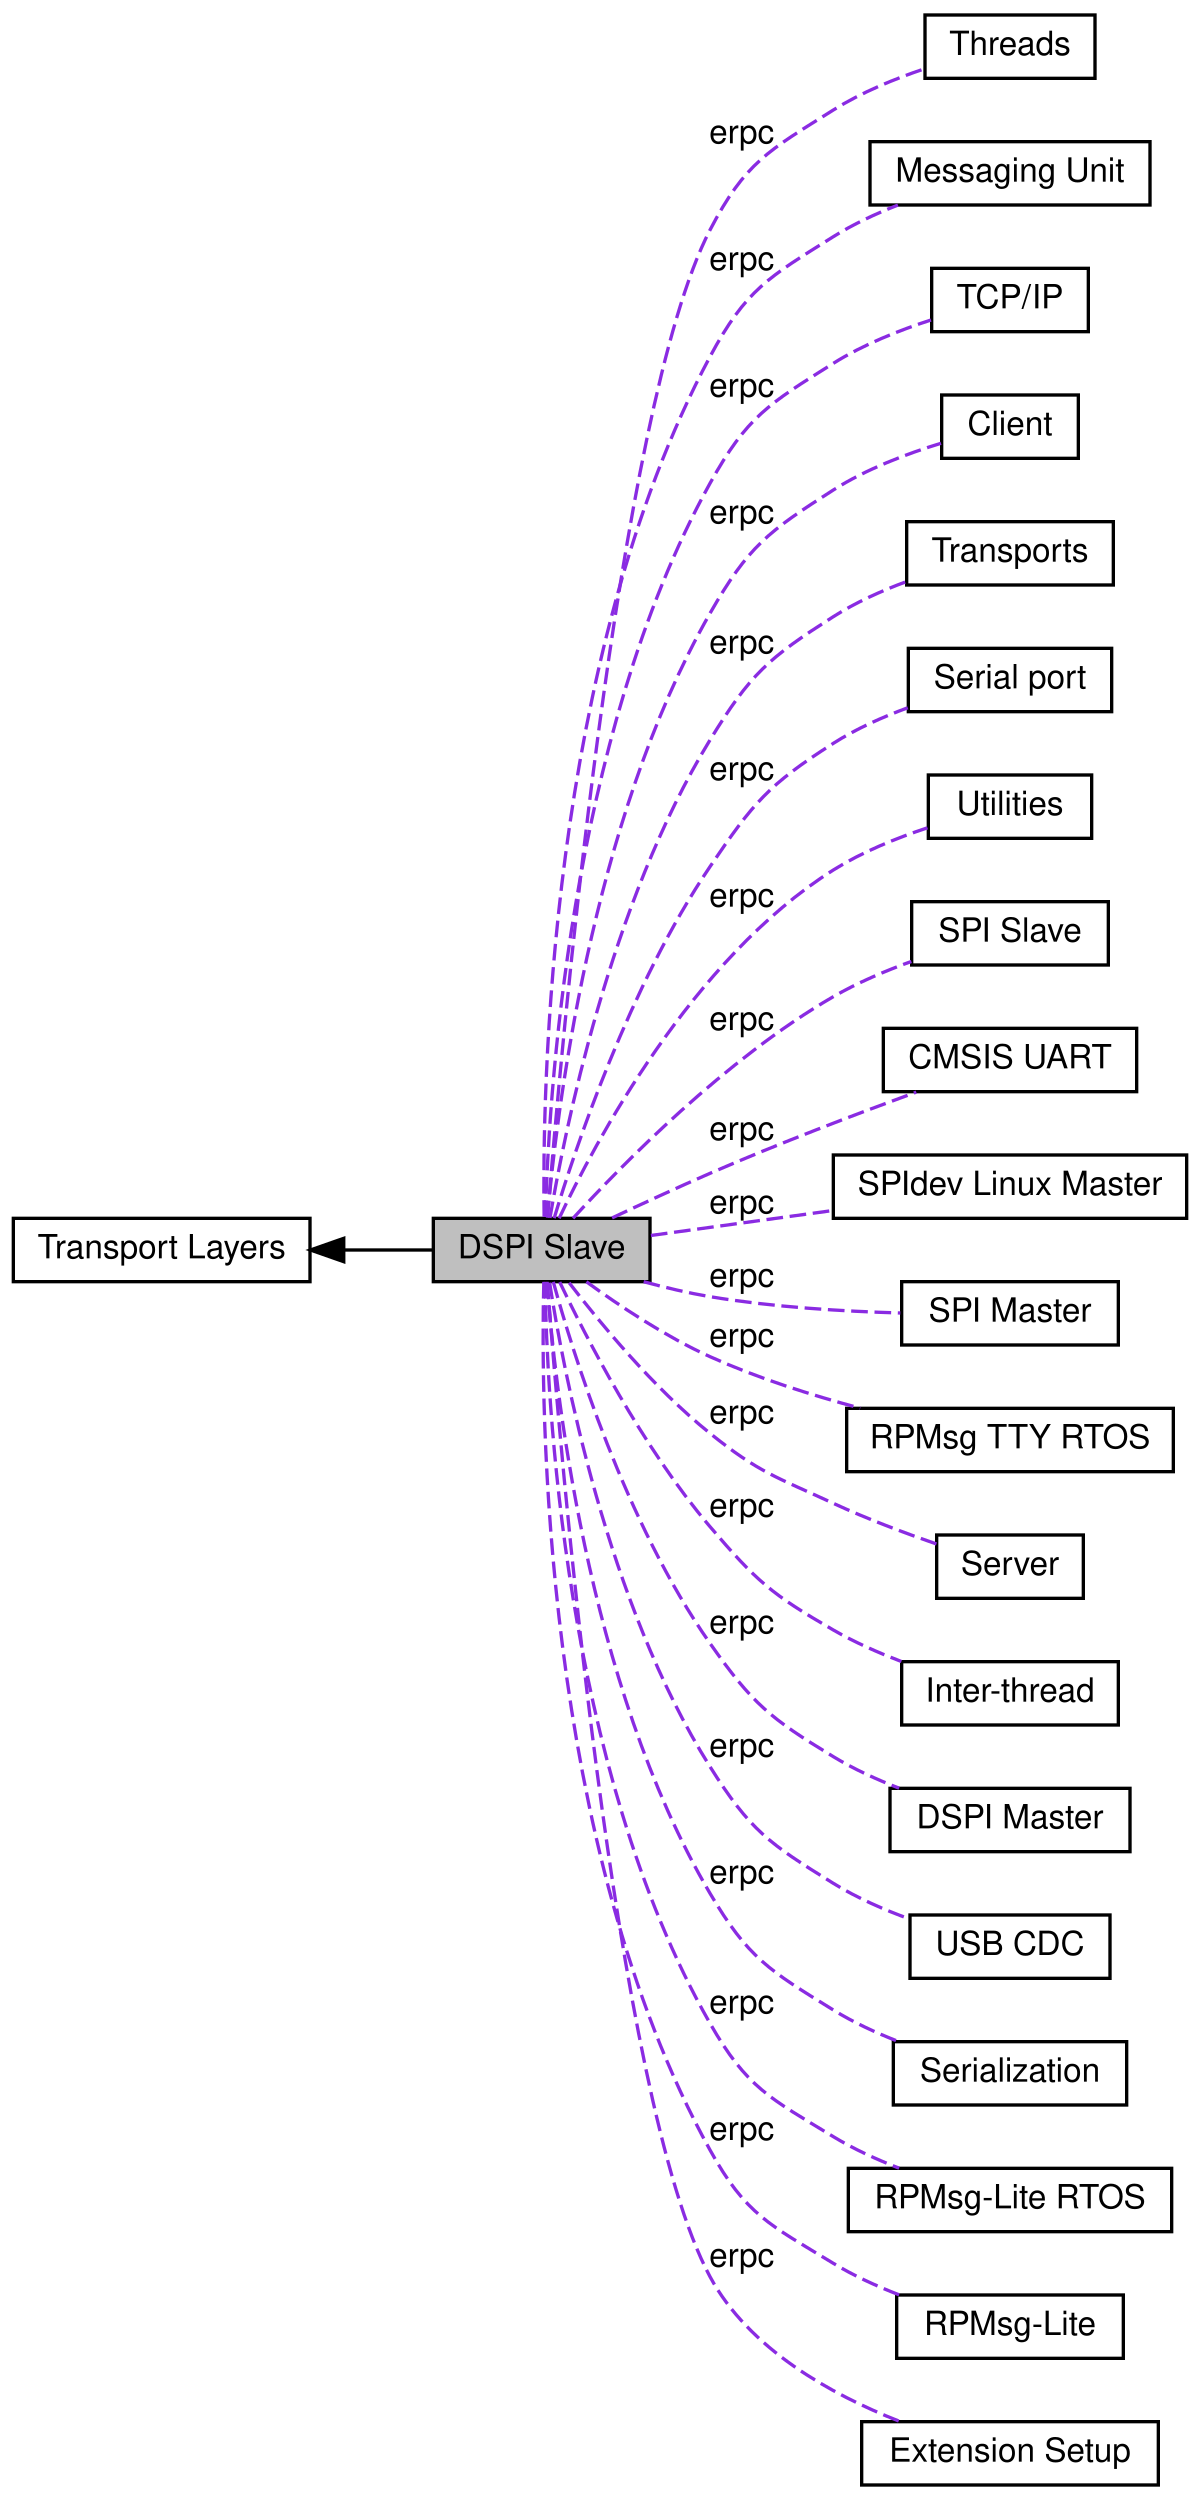
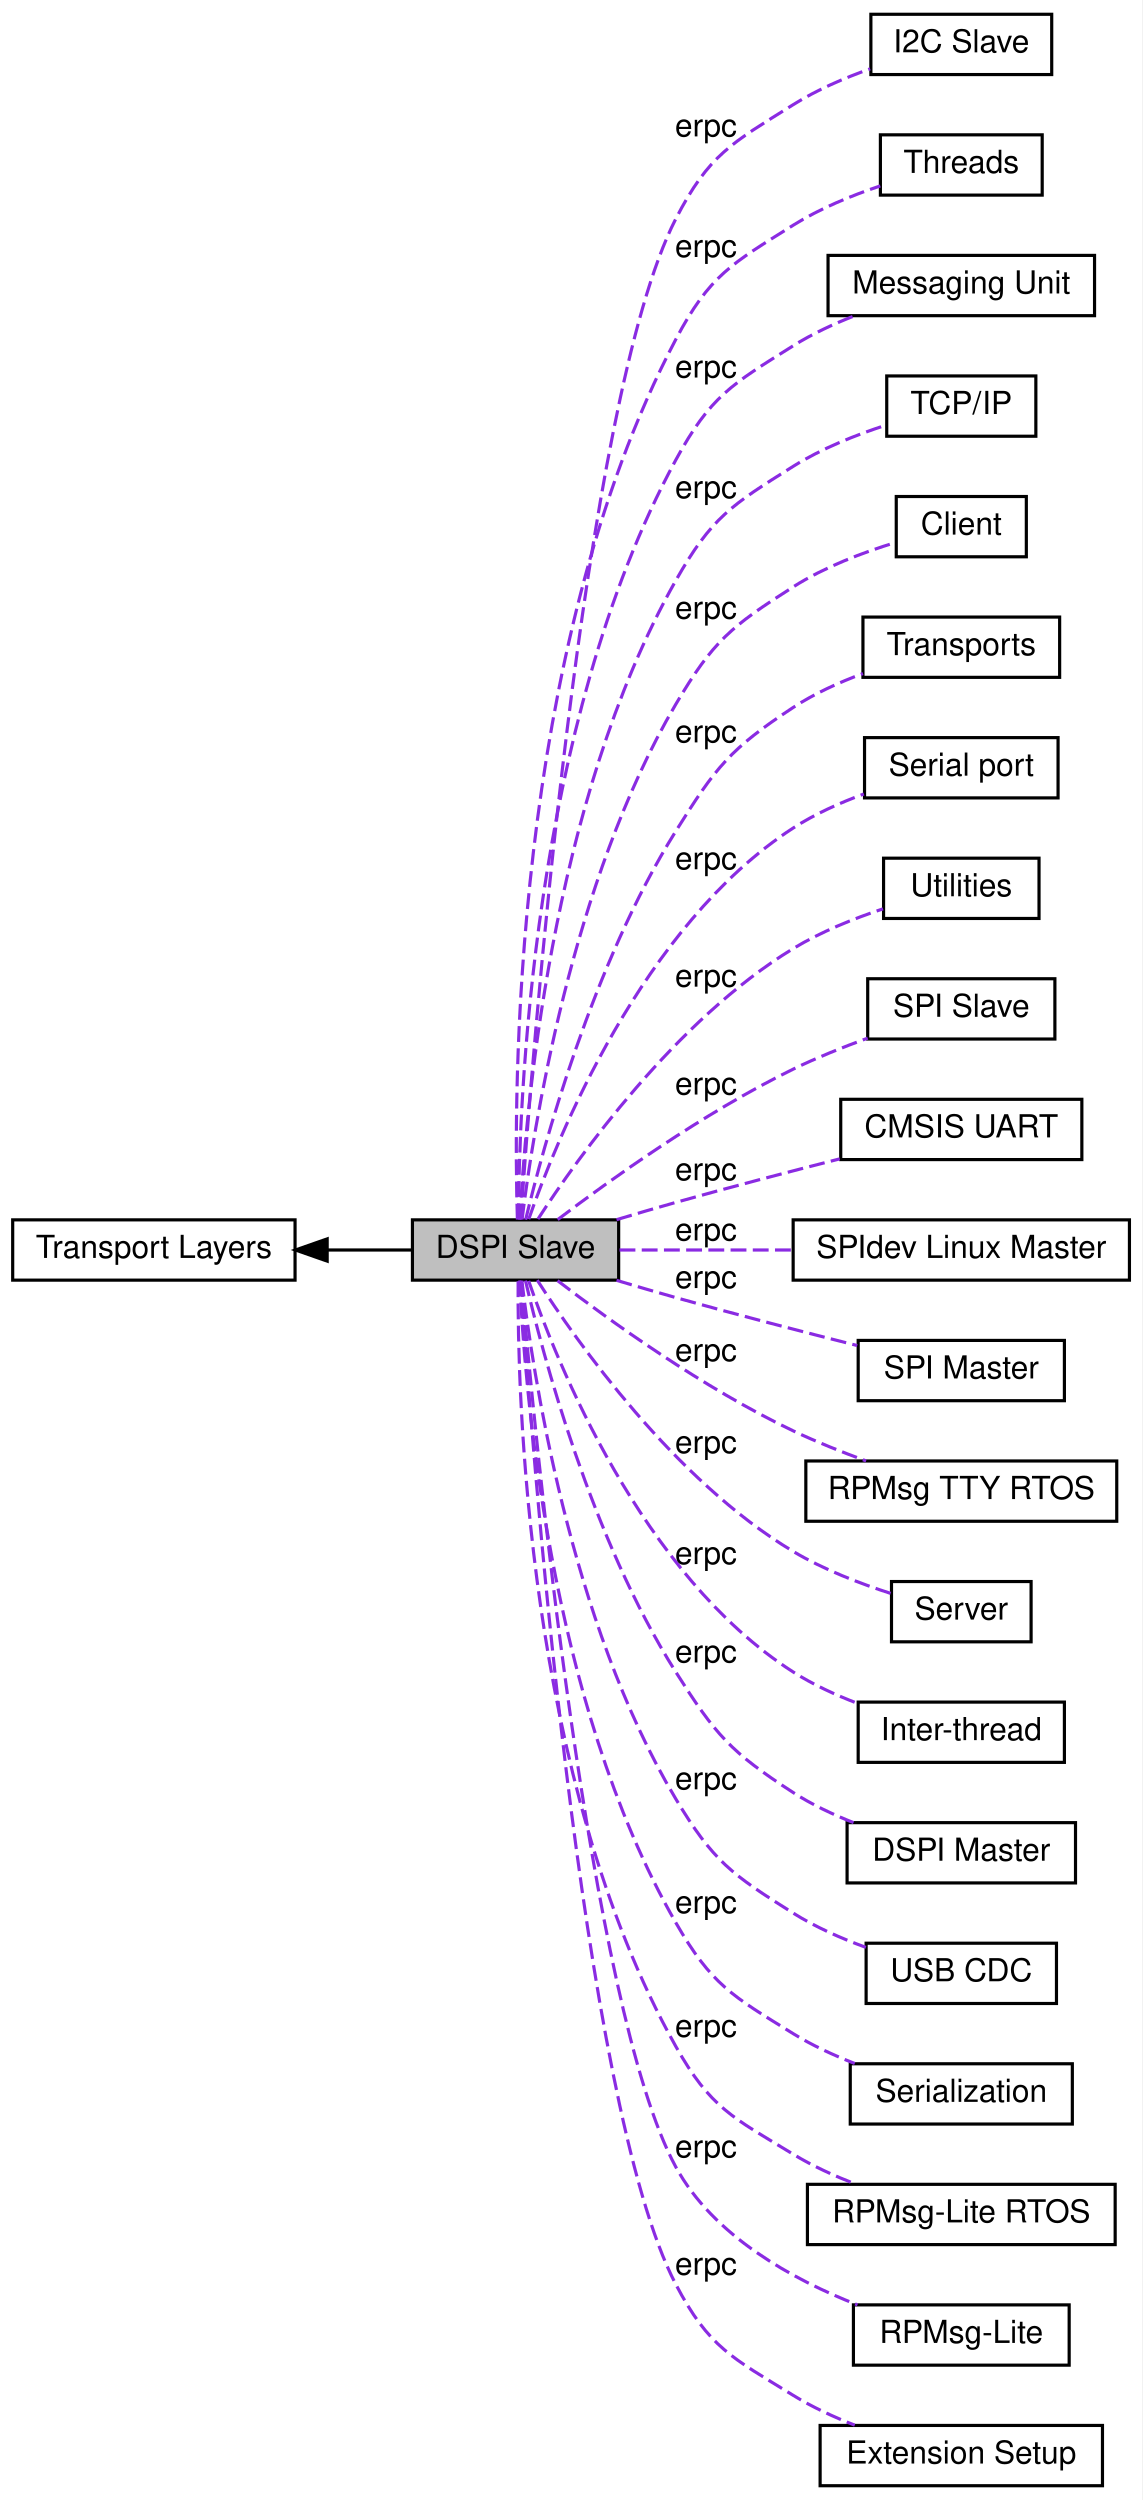
- <svg xmlns="http://www.w3.org/2000/svg" xmlns:xlink="http://www.w3.org/1999/xlink" width="360pt" height="750pt" viewBox="0.00 0.00 360.00 750.00">
-   <g id="graph0" class="graph" transform="scale(1 1) rotate(0) translate(4 746)">
-     <polygon fill="white" stroke="none" points="-4,4 -4,-746 356,-746 356,4 -4,4" />
+ <svg xmlns="http://www.w3.org/2000/svg" xmlns:xlink="http://www.w3.org/1999/xlink" width="360pt" height="788pt" viewBox="0.00 0.00 360.00 788.00">
+   <g id="graph0" class="graph" transform="scale(1 1) rotate(0) translate(4 784)">
+     <polygon fill="white" stroke="none" points="-4,4 -4,-784 356,-784 356,4 -4,4" />
    <g id="node1" class="node">
      <g id="a_node1">
        <a xlink:href="group__transports.html" target="_top" xlink:title="Transport layer classes. ">
-           <polygon fill="white" stroke="black" points="0,-361.5 0,-380.5 89,-380.5 89,-361.5 0,-361.5" />
-           <text text-anchor="middle" x="44.5" y="-368.5" font-family="Helvetica,sans-Serif" font-size="10.00">Transport Layers</text>
+           <polygon fill="white" stroke="black" points="0,-380.5 0,-399.5 89,-399.5 89,-380.5 0,-380.5" />
+           <text text-anchor="middle" x="44.5" y="-387.5" font-family="Helvetica,sans-Serif" font-size="10.00">Transport Layers</text>
        </a>
      </g>
    </g>
    <g id="node2" class="node">
-       <polygon fill="#bfbfbf" stroke="black" points="126,-361.5 126,-380.5 191,-380.5 191,-361.5 126,-361.5" />
-       <text text-anchor="middle" x="158.5" y="-368.5" font-family="Helvetica,sans-Serif" font-size="10.00">DSPI Slave</text>
+       <polygon fill="#bfbfbf" stroke="black" points="126,-380.5 126,-399.5 191,-399.5 191,-380.5 126,-380.5" />
+       <text text-anchor="middle" x="158.5" y="-387.5" font-family="Helvetica,sans-Serif" font-size="10.00">DSPI Slave</text>
    </g>
    <g id="edge1" class="edge">
-       <path fill="none" stroke="black" d="M99.336,-371C108.456,-371 117.653,-371 125.957,-371" />
-       <polygon fill="black" stroke="black" points="99.123,-367.5 89.123,-371 99.123,-374.5 99.123,-367.5" />
+       <path fill="none" stroke="black" d="M99.336,-390C108.456,-390 117.653,-390 125.957,-390" />
+       <polygon fill="black" stroke="black" points="99.123,-386.5 89.123,-390 99.123,-393.5 99.123,-386.5" />
    </g>
    <g id="node3" class="node">
      <g id="a_node3">
+         <a xlink:href="group__i2c__slave__transport.html" target="_top" xlink:title="MCUXpressoSDK I2C slave driver transport. ">
+           <polygon fill="white" stroke="black" points="270.5,-760.5 270.5,-779.5 327.5,-779.5 327.5,-760.5 270.5,-760.5" />
+           <text text-anchor="middle" x="299" y="-767.5" font-family="Helvetica,sans-Serif" font-size="10.00">I2C Slave</text>
+         </a>
+       </g>
+     </g>
+     <g id="edge10" class="edge">
+       <path fill="none" stroke="blueviolet" stroke-dasharray="5,2" d="M160.143,-399.663C163.436,-447.34 179.432,-657.523 209,-715 219.496,-735.403 226.573,-738.793 246,-751 253.406,-755.653 262.117,-759.399 270.27,-762.295" />
+       <text text-anchor="middle" x="218.5" y="-741" font-family="Helvetica,sans-Serif" font-size="10.00">erpc</text>
+     </g>
+     <g id="node4" class="node">
+       <g id="a_node4">
        <a xlink:href="group__port__threads.html" target="_top" xlink:title="Threading model. ">
          <polygon fill="white" stroke="black" points="273.5,-722.5 273.5,-741.5 324.5,-741.5 324.5,-722.5 273.5,-722.5" />
          <text text-anchor="middle" x="299" y="-729.5" font-family="Helvetica,sans-Serif" font-size="10.00">Threads</text>
        </a>
      </g>
    </g>
    <g id="edge8" class="edge">
-       <path fill="none" stroke="blueviolet" stroke-dasharray="5,2" d="M160.248,-380.703C163.919,-426.744 180.995,-623.172 209,-677 219.59,-697.354 226.573,-700.793 246,-713 254.382,-718.267 264.437,-722.372 273.462,-725.396" />
+       <path fill="none" stroke="blueviolet" stroke-dasharray="5,2" d="M159.085,-399.592C157.859,-437.365 157.146,-578.589 209,-677 219.695,-697.298 226.573,-700.793 246,-713 254.382,-718.267 264.437,-722.372 273.462,-725.396" />
      <text text-anchor="middle" x="218.5" y="-703" font-family="Helvetica,sans-Serif" font-size="10.00">erpc</text>
    </g>
-     <g id="node4" class="node">
-       <g id="a_node4">
+     <g id="node5" class="node">
+       <g id="a_node5">
        <a xlink:href="group__mu__transport.html" target="_top" xlink:title="Messaging Unit transport. ">
          <polygon fill="white" stroke="black" points="257,-684.5 257,-703.5 341,-703.5 341,-684.5 257,-684.5" />
          <text text-anchor="middle" x="299" y="-691.5" font-family="Helvetica,sans-Serif" font-size="10.00">Messaging Unit</text>
        </a>
      </g>
    </g>
-     <g id="edge11" class="edge">
-       <path fill="none" stroke="blueviolet" stroke-dasharray="5,2" d="M159.234,-380.949C158.67,-417.652 160.378,-548.033 209,-639 219.816,-659.235 226.573,-662.793 246,-675 251.941,-678.733 258.722,-681.882 265.381,-684.477" />
+     <g id="edge12" class="edge">
+       <path fill="none" stroke="blueviolet" stroke-dasharray="5,2" d="M159.417,-399.725C159.522,-434.482 163.342,-554.959 209,-639 219.953,-659.161 226.573,-662.793 246,-675 251.941,-678.733 258.722,-681.882 265.381,-684.477" />
      <text text-anchor="middle" x="218.5" y="-665" font-family="Helvetica,sans-Serif" font-size="10.00">erpc</text>
    </g>
-     <g id="node5" class="node">
-       <g id="a_node5">
+     <g id="node6" class="node">
+       <g id="a_node6">
        <a xlink:href="group__tcp__transport.html" target="_top" xlink:title="Simple TCP/IP transport. ">
          <polygon fill="white" stroke="black" points="275.5,-646.5 275.5,-665.5 322.5,-665.5 322.5,-646.5 275.5,-646.5" />
          <text text-anchor="middle" x="299" y="-653.5" font-family="Helvetica,sans-Serif" font-size="10.00">TCP/IP</text>
        </a>
      </g>
    </g>
-     <g id="edge19" class="edge">
-       <path fill="none" stroke="blueviolet" stroke-dasharray="5,2" d="M159.63,-380.897C160.464,-414.162 166.472,-524.168 209,-601 220.111,-621.074 226.573,-624.793 246,-637 254.952,-642.625 265.812,-646.924 275.287,-649.998" />
+     <g id="edge20" class="edge">
+       <path fill="none" stroke="blueviolet" stroke-dasharray="5,2" d="M159.859,-399.515C161.402,-430.558 169.357,-530.914 209,-601 220.296,-620.971 226.573,-624.793 246,-637 254.952,-642.625 265.812,-646.924 275.287,-649.998" />
      <text text-anchor="middle" x="218.5" y="-627" font-family="Helvetica,sans-Serif" font-size="10.00">erpc</text>
    </g>
-     <g id="node6" class="node">
-       <g id="a_node6">
+     <g id="node7" class="node">
+       <g id="a_node7">
        <a xlink:href="group__infra__client.html" target="_top" xlink:title="Client classes. ">
          <polygon fill="white" stroke="black" points="278.5,-608.5 278.5,-627.5 319.5,-627.5 319.5,-608.5 278.5,-608.5" />
          <text text-anchor="middle" x="299" y="-615.5" font-family="Helvetica,sans-Serif" font-size="10.00">Client</text>
        </a>
      </g>
    </g>
    <g id="edge2" class="edge">
-       <path fill="none" stroke="blueviolet" stroke-dasharray="5,2" d="M160.225,-380.814C162.758,-410.189 173.118,-499.257 209,-562 220.545,-582.188 226.394,-586.492 246,-599 255.886,-605.307 268.159,-609.917 278.299,-613.016" />
+       <path fill="none" stroke="blueviolet" stroke-dasharray="5,2" d="M160.557,-399.607C163.895,-426.818 176.012,-506.059 209,-562 220.813,-582.032 226.394,-586.492 246,-599 255.886,-605.307 268.159,-609.917 278.299,-613.016" />
      <text text-anchor="middle" x="218.5" y="-589" font-family="Helvetica,sans-Serif" font-size="10.00">erpc</text>
    </g>
-     <g id="node7" class="node">
-       <g id="a_node7">
+     <g id="node8" class="node">
+       <g id="a_node8">
        <a xlink:href="group__infra__transport.html" target="_top" xlink:title="Superclasses for building transports. ">
          <polygon fill="white" stroke="black" points="268,-570.5 268,-589.5 330,-589.5 330,-570.5 268,-570.5" />
          <text text-anchor="middle" x="299" y="-577.5" font-family="Helvetica,sans-Serif" font-size="10.00">Transports</text>
        </a>
      </g>
    </g>
    <g id="edge4" class="edge">
-       <path fill="none" stroke="blueviolet" stroke-dasharray="5,2" d="M160.992,-380.616C165.222,-405.767 178.981,-474.945 209,-524 221.139,-543.837 226.394,-548.492 246,-561 252.645,-565.239 260.368,-568.712 267.797,-571.474" />
+       <path fill="none" stroke="blueviolet" stroke-dasharray="5,2" d="M161.679,-399.547C167.12,-422.131 182.783,-480.084 209,-522 221.67,-542.257 226.028,-547.886 246,-561 252.669,-565.379 260.479,-568.915 267.99,-571.696" />
      <text text-anchor="middle" x="218.5" y="-550" font-family="Helvetica,sans-Serif" font-size="10.00">erpc</text>
    </g>
-     <g id="node8" class="node">
-       <g id="a_node8">
+     <g id="node9" class="node">
+       <g id="a_node9">
        <a xlink:href="group__serial__transport.html" target="_top" xlink:title="POSIX and Win32 serial port transport. ">
          <polygon fill="white" stroke="black" points="268.5,-532.5 268.5,-551.5 329.5,-551.5 329.5,-532.5 268.5,-532.5" />
          <text text-anchor="middle" x="299" y="-539.5" font-family="Helvetica,sans-Serif" font-size="10.00">Serial port</text>
        </a>
      </g>
    </g>
-     <g id="edge15" class="edge">
-       <path fill="none" stroke="blueviolet" stroke-dasharray="5,2" d="M162.251,-380.549C168.443,-401.066 184.844,-450.381 209,-486 222.053,-505.247 226.394,-510.492 246,-523 252.807,-527.342 260.745,-530.881 268.34,-533.675" />
-       <text text-anchor="middle" x="218.5" y="-512" font-family="Helvetica,sans-Serif" font-size="10.00">erpc</text>
-     </g>
-     <g id="node9" class="node">
-       <g id="a_node9">
+     <g id="edge16" class="edge">
+       <path fill="none" stroke="blueviolet" stroke-dasharray="5,2" d="M162.659,-399.71C171.383,-424.835 198.369,-492.165 246,-523 252.777,-527.388 260.706,-530.941 268.3,-533.736" />
+       <text text-anchor="middle" x="218.5" y="-510" font-family="Helvetica,sans-Serif" font-size="10.00">erpc</text>
+     </g>
+     <g id="node10" class="node">
+       <g id="a_node10">
        <a xlink:href="group__infra__utility.html" target="_top" xlink:title="Utility code used by the infrastructure. ">
          <polygon fill="white" stroke="black" points="274.5,-494.5 274.5,-513.5 323.5,-513.5 323.5,-494.5 274.5,-494.5" />
          <text text-anchor="middle" x="299" y="-501.5" font-family="Helvetica,sans-Serif" font-size="10.00">Utilities</text>
        </a>
      </g>
    </g>
    <g id="edge5" class="edge">
-       <path fill="none" stroke="blueviolet" stroke-dasharray="5,2" d="M163.751,-380.513C174.217,-402.757 203.507,-458.3 246,-485 254.627,-490.421 265.025,-494.61 274.248,-497.658" />
-       <text text-anchor="middle" x="218.5" y="-474" font-family="Helvetica,sans-Serif" font-size="10.00">erpc</text>
-     </g>
-     <g id="node10" class="node">
-       <g id="a_node10">
-         <a xlink:href="group__spi__slave__transport.html" target="_top" xlink:title="Kinetis SDK SPI slave driver transport. ">
+       <path fill="none" stroke="blueviolet" stroke-dasharray="5,2" d="M165.565,-399.759C178.105,-419.103 208.845,-462.386 246,-485 254.703,-490.297 265.114,-494.465 274.327,-497.531" />
+       <text text-anchor="middle" x="218.5" y="-473" font-family="Helvetica,sans-Serif" font-size="10.00">erpc</text>
+     </g>
+     <g id="node11" class="node">
+       <g id="a_node11">
+         <a xlink:href="group__spi__slave__transport.html" target="_top" xlink:title="MCUXpressoSDK SPI slave driver transport. ">
          <polygon fill="white" stroke="black" points="269.5,-456.5 269.5,-475.5 328.5,-475.5 328.5,-456.5 269.5,-456.5" />
          <text text-anchor="middle" x="299" y="-463.5" font-family="Helvetica,sans-Serif" font-size="10.00">SPI Slave</text>
        </a>
      </g>
    </g>
-     <g id="edge17" class="edge">
-       <path fill="none" stroke="blueviolet" stroke-dasharray="5,2" d="M167.91,-380.512C182.396,-396.368 213.631,-428.301 246,-447 253.241,-451.183 261.566,-454.717 269.402,-457.56" />
-       <text text-anchor="middle" x="218.5" y="-437" font-family="Helvetica,sans-Serif" font-size="10.00">erpc</text>
-     </g>
-     <g id="node11" class="node">
-       <g id="a_node11">
+     <g id="edge18" class="edge">
+       <path fill="none" stroke="blueviolet" stroke-dasharray="5,2" d="M171.78,-399.58C188.016,-411.889 217.866,-433.297 246,-447 253.431,-450.619 261.738,-453.951 269.494,-456.78" />
+       <text text-anchor="middle" x="218.5" y="-439" font-family="Helvetica,sans-Serif" font-size="10.00">erpc</text>
+     </g>
+     <g id="node12" class="node">
+       <g id="a_node12">
        <a xlink:href="group__uart__transport.html" target="_top" xlink:title="CMSIS UART driver transport. ">
          <polygon fill="white" stroke="black" points="261,-418.5 261,-437.5 337,-437.5 337,-418.5 261,-418.5" />
          <text text-anchor="middle" x="299" y="-425.5" font-family="Helvetica,sans-Serif" font-size="10.00">CMSIS UART</text>
        </a>
      </g>
    </g>
-     <g id="edge20" class="edge">
-       <path fill="none" stroke="blueviolet" stroke-dasharray="5,2" d="M179.627,-380.629C188.575,-384.838 199.267,-389.769 209,-394 229.478,-402.902 253.109,-411.87 270.872,-418.359" />
-       <text text-anchor="middle" x="218.5" y="-404" font-family="Helvetica,sans-Serif" font-size="10.00">erpc</text>
-     </g>
-     <g id="node12" class="node">
-       <g id="a_node12">
+     <g id="edge21" class="edge">
+       <path fill="none" stroke="blueviolet" stroke-dasharray="5,2" d="M190.336,-399.559C196.505,-401.411 202.948,-403.302 209,-405 225.902,-409.743 244.711,-414.656 260.668,-418.718" />
+       <text text-anchor="middle" x="218.5" y="-412" font-family="Helvetica,sans-Serif" font-size="10.00">erpc</text>
+     </g>
+     <g id="node13" class="node">
+       <g id="a_node13">
        <a xlink:href="group__spidev__master__transport.html" target="_top" xlink:title="SPIdev Linux transport. ">
          <polygon fill="white" stroke="black" points="246,-380.5 246,-399.5 352,-399.5 352,-380.5 246,-380.5" />
          <text text-anchor="middle" x="299" y="-387.5" font-family="Helvetica,sans-Serif" font-size="10.00">SPIdev Linux Master</text>
        </a>
      </g>
    </g>
-     <g id="edge18" class="edge">
-       <path fill="none" stroke="blueviolet" stroke-dasharray="5,2" d="M191.275,-375.359C207.407,-377.572 227.422,-380.318 245.745,-382.832" />
-       <text text-anchor="middle" x="218.5" y="-382" font-family="Helvetica,sans-Serif" font-size="10.00">erpc</text>
-     </g>
-     <g id="node13" class="node">
-       <g id="a_node13">
-         <a xlink:href="group__spi__master__transport.html" target="_top" xlink:title="Kinetis SDK SPI master driver transport. ">
+     <g id="edge19" class="edge">
+       <path fill="none" stroke="blueviolet" stroke-dasharray="5,2" d="M191.275,-390C207.407,-390 227.422,-390 245.745,-390" />
+       <text text-anchor="middle" x="218.5" y="-393" font-family="Helvetica,sans-Serif" font-size="10.00">erpc</text>
+     </g>
+     <g id="node14" class="node">
+       <g id="a_node14">
+         <a xlink:href="group__spi__master__transport.html" target="_top" xlink:title="MCUXpressoSDK SPI master driver transport. ">
          <polygon fill="white" stroke="black" points="266.5,-342.5 266.5,-361.5 331.5,-361.5 331.5,-342.5 266.5,-342.5" />
          <text text-anchor="middle" x="299" y="-349.5" font-family="Helvetica,sans-Serif" font-size="10.00">SPI Master</text>
        </a>
      </g>
    </g>
-     <g id="edge16" class="edge">
-       <path fill="none" stroke="blueviolet" stroke-dasharray="5,2" d="M189.1,-361.488C195.596,-359.721 202.482,-358.091 209,-357 227.774,-353.857 249.053,-352.58 266.096,-352.101" />
-       <text text-anchor="middle" x="218.5" y="-360" font-family="Helvetica,sans-Serif" font-size="10.00">erpc</text>
-     </g>
-     <g id="node14" class="node">
-       <g id="a_node14">
+     <g id="edge17" class="edge">
+       <path fill="none" stroke="blueviolet" stroke-dasharray="5,2" d="M190.336,-380.441C196.505,-378.589 202.948,-376.698 209,-375 227.9,-369.697 249.184,-364.18 266.198,-359.879" />
+       <text text-anchor="middle" x="218.5" y="-378" font-family="Helvetica,sans-Serif" font-size="10.00">erpc</text>
+     </g>
+     <g id="node15" class="node">
+       <g id="a_node15">
        <a xlink:href="group__rpmsg__tty__rtos__transport.html" target="_top" xlink:title="RPMsg TTY RTOS transport. ">
          <polygon fill="white" stroke="black" points="250,-304.5 250,-323.5 348,-323.5 348,-304.5 250,-304.5" />
          <text text-anchor="middle" x="299" y="-311.5" font-family="Helvetica,sans-Serif" font-size="10.00">RPMsg TTY RTOS</text>
        </a>
      </g>
    </g>
-     <g id="edge14" class="edge">
-       <path fill="none" stroke="blueviolet" stroke-dasharray="5,2" d="M171.921,-361.464C181.585,-354.428 195.568,-345.061 209,-339 223.19,-332.597 239.405,-327.457 254.072,-323.542" />
-       <text text-anchor="middle" x="218.5" y="-342" font-family="Helvetica,sans-Serif" font-size="10.00">erpc</text>
-     </g>
-     <g id="node15" class="node">
-       <g id="a_node15">
+     <g id="edge15" class="edge">
+       <path fill="none" stroke="blueviolet" stroke-dasharray="5,2" d="M171.738,-380.334C187.93,-367.933 217.732,-346.425 246,-333 253.293,-329.536 261.399,-326.3 268.998,-323.515" />
+       <text text-anchor="middle" x="218.5" y="-355" font-family="Helvetica,sans-Serif" font-size="10.00">erpc</text>
+     </g>
+     <g id="node16" class="node">
+       <g id="a_node16">
        <a xlink:href="group__infra__server.html" target="_top" xlink:title="Server classes. ">
          <polygon fill="white" stroke="black" points="277,-266.5 277,-285.5 321,-285.5 321,-266.5 277,-266.5" />
          <text text-anchor="middle" x="299" y="-273.5" font-family="Helvetica,sans-Serif" font-size="10.00">Server</text>
        </a>
      </g>
    </g>
    <g id="edge6" class="edge">
-       <path fill="none" stroke="blueviolet" stroke-dasharray="5,2" d="M166.743,-361.182C175.736,-349.447 191.979,-329.683 209,-316 223.737,-304.153 228.839,-302.939 246,-295 255.945,-290.4 267.344,-286.129 276.931,-282.806" />
-       <text text-anchor="middle" x="218.5" y="-319" font-family="Helvetica,sans-Serif" font-size="10.00">erpc</text>
-     </g>
-     <g id="node16" class="node">
-       <g id="a_node16">
+       <path fill="none" stroke="blueviolet" stroke-dasharray="5,2" d="M165.345,-380.491C177.711,-361.212 208.486,-317.452 246,-295 255.567,-289.274 267.14,-284.836 276.938,-281.695" />
+       <text text-anchor="middle" x="218.5" y="-326" font-family="Helvetica,sans-Serif" font-size="10.00">erpc</text>
+     </g>
+     <g id="node17" class="node">
+       <g id="a_node17">
        <a xlink:href="group__itbp__transport.html" target="_top" xlink:title="Simple inter-thread communications transport. ">
          <polygon fill="white" stroke="black" points="266.5,-228.5 266.5,-247.5 331.5,-247.5 331.5,-228.5 266.5,-228.5" />
          <text text-anchor="middle" x="299" y="-235.5" font-family="Helvetica,sans-Serif" font-size="10.00">Inter-thread</text>
        </a>
      </g>
    </g>
-     <g id="edge10" class="edge">
-       <path fill="none" stroke="blueviolet" stroke-dasharray="5,2" d="M163.915,-361.366C171.62,-345.162 188.654,-311.883 209,-288 222.912,-271.669 227.424,-267.731 246,-257 252.325,-253.346 259.478,-250.187 266.409,-247.551" />
+     <g id="edge11" class="edge">
+       <path fill="none" stroke="blueviolet" stroke-dasharray="5,2" d="M162.636,-380.254C171.303,-355.041 198.164,-287.517 246,-257 252.239,-253.02 259.43,-249.715 266.435,-247.039" />
      <text text-anchor="middle" x="218.5" y="-291" font-family="Helvetica,sans-Serif" font-size="10.00">erpc</text>
    </g>
-     <g id="node17" class="node">
-       <g id="a_node17">
-         <a xlink:href="group__dspi__master__transport.html" target="_top" xlink:title="Kinetis SDK DSPI master driver transport. ">
+     <g id="node18" class="node">
+       <g id="a_node18">
+         <a xlink:href="group__dspi__master__transport.html" target="_top" xlink:title="MCUXpressoSDK DSPI master driver transport. ">
          <polygon fill="white" stroke="black" points="263,-190.5 263,-209.5 335,-209.5 335,-190.5 263,-190.5" />
          <text text-anchor="middle" x="299" y="-197.5" font-family="Helvetica,sans-Serif" font-size="10.00">DSPI Master</text>
        </a>
      </g>
    </g>
    <g id="edge9" class="edge">
-       <path fill="none" stroke="blueviolet" stroke-dasharray="5,2" d="M161.99,-361.435C167.772,-340.412 183.587,-289.175 209,-253 221.838,-234.726 226.923,-230.611 246,-219 252.076,-215.302 258.984,-212.155 265.736,-209.548" />
-       <text text-anchor="middle" x="218.5" y="-256" font-family="Helvetica,sans-Serif" font-size="10.00">erpc</text>
-     </g>
-     <g id="node18" class="node">
-       <g id="a_node18">
+       <path fill="none" stroke="blueviolet" stroke-dasharray="5,2" d="M161.626,-380.357C166.953,-357.551 182.388,-299.055 209,-257 221.605,-237.081 226.212,-231.81 246,-219 251.809,-215.239 258.464,-212.091 265.029,-209.508" />
+       <text text-anchor="middle" x="218.5" y="-260" font-family="Helvetica,sans-Serif" font-size="10.00">erpc</text>
+     </g>
+     <g id="node19" class="node">
+       <g id="a_node19">
        <a xlink:href="group___u_s_b___c_d_c__transport.html" target="_top" xlink:title="USB CDC transport. ">
          <polygon fill="white" stroke="black" points="269,-152.5 269,-171.5 329,-171.5 329,-152.5 269,-152.5" />
          <text text-anchor="middle" x="299" y="-159.5" font-family="Helvetica,sans-Serif" font-size="10.00">USB CDC</text>
        </a>
      </g>
    </g>
-     <g id="edge21" class="edge">
-       <path fill="none" stroke="blueviolet" stroke-dasharray="5,2" d="M160.883,-361.21C164.851,-335.611 178.033,-265.268 209,-216 221.046,-196.835 226.749,-192.908 246,-181 253.03,-176.652 261.205,-173.081 268.962,-170.255" />
-       <text text-anchor="middle" x="218.5" y="-219" font-family="Helvetica,sans-Serif" font-size="10.00">erpc</text>
-     </g>
-     <g id="node19" class="node">
-       <g id="a_node19">
+     <g id="edge22" class="edge">
+       <path fill="none" stroke="blueviolet" stroke-dasharray="5,2" d="M160.505,-380.314C163.704,-352.884 175.494,-273.038 209,-217 220.774,-197.308 226.573,-193.207 246,-181 252.999,-176.602 261.164,-173.015 268.922,-170.19" />
+       <text text-anchor="middle" x="218.5" y="-220" font-family="Helvetica,sans-Serif" font-size="10.00">erpc</text>
+     </g>
+     <g id="node20" class="node">
+       <g id="a_node20">
        <a xlink:href="group__infra__codec.html" target="_top" xlink:title="Classes used for message serialization. ">
          <polygon fill="white" stroke="black" points="264,-114.5 264,-133.5 334,-133.5 334,-114.5 264,-114.5" />
          <text text-anchor="middle" x="299" y="-121.5" font-family="Helvetica,sans-Serif" font-size="10.00">Serialization</text>
        </a>
      </g>
    </g>
    <g id="edge3" class="edge">
-       <path fill="none" stroke="blueviolet" stroke-dasharray="5,2" d="M160.087,-361.456C162.264,-332.081 171.793,-241.194 209,-178 220.485,-158.494 226.749,-154.908 246,-143 251.967,-139.309 258.759,-136.178 265.421,-133.588" />
+       <path fill="none" stroke="blueviolet" stroke-dasharray="5,2" d="M159.807,-380.417C161.193,-349.158 168.722,-248.14 209,-178 220.272,-158.37 226.749,-154.908 246,-143 251.967,-139.309 258.759,-136.178 265.421,-133.588" />
      <text text-anchor="middle" x="218.5" y="-181" font-family="Helvetica,sans-Serif" font-size="10.00">erpc</text>
    </g>
-     <g id="node20" class="node">
-       <g id="a_node20">
+     <g id="node21" class="node">
+       <g id="a_node21">
        <a xlink:href="group__rpmsg__lite__rtos__transport.html" target="_top" xlink:title="RPMsg-Lite zero copy transport using RTOS API. ">
          <polygon fill="white" stroke="black" points="250.5,-76.5 250.5,-95.5 347.5,-95.5 347.5,-76.5 250.5,-76.5" />
          <text text-anchor="middle" x="299" y="-83.5" font-family="Helvetica,sans-Serif" font-size="10.00">RPMsg-Lite RTOS</text>
        </a>
      </g>
    </g>
-     <g id="edge12" class="edge">
-       <path fill="none" stroke="blueviolet" stroke-dasharray="5,2" d="M159.517,-361.436C159.973,-328.304 164.882,-216.247 209,-139 220.076,-119.607 226.923,-116.611 246,-105 252.076,-101.302 258.984,-98.154 265.736,-95.548" />
+     <g id="edge13" class="edge">
+       <path fill="none" stroke="blueviolet" stroke-dasharray="5,2" d="M159.314,-380.152C159.067,-344.961 161.85,-223.062 209,-139 219.925,-119.522 226.923,-116.611 246,-105 252.076,-101.302 258.984,-98.154 265.736,-95.548" />
      <text text-anchor="middle" x="218.5" y="-142" font-family="Helvetica,sans-Serif" font-size="10.00">erpc</text>
    </g>
-     <g id="node21" class="node">
-       <g id="a_node21">
+     <g id="node22" class="node">
+       <g id="a_node22">
        <a xlink:href="group__rpmsg__lite__transport.html" target="_top" xlink:title="RPMsg-Lite zero copy transport. ">
          <polygon fill="white" stroke="black" points="265,-38.5 265,-57.5 333,-57.5 333,-38.5 265,-38.5" />
          <text text-anchor="middle" x="299" y="-45.5" font-family="Helvetica,sans-Serif" font-size="10.00">RPMsg-Lite</text>
        </a>
      </g>
    </g>
-     <g id="edge13" class="edge">
-       <path fill="none" stroke="blueviolet" stroke-dasharray="5,2" d="M159.142,-361.436C158.193,-325.004 158.555,-192.366 209,-101 219.795,-81.449 226.923,-78.611 246,-67 252.076,-63.302 258.984,-60.154 265.736,-57.548" />
+     <g id="edge14" class="edge">
+       <path fill="none" stroke="blueviolet" stroke-dasharray="5,2" d="M160.323,-380.229C164.208,-335.604 181.674,-151.183 209,-101 220.868,-79.204 245.803,-65.506 266.269,-57.508" />
      <text text-anchor="middle" x="218.5" y="-104" font-family="Helvetica,sans-Serif" font-size="10.00">erpc</text>
    </g>
-     <g id="node22" class="node">
-       <g id="a_node22">
+     <g id="node23" class="node">
+       <g id="a_node23">
        <a xlink:href="group__port__setup__extensions.html" target="_top" xlink:title="Extension setup functions. ">
          <polygon fill="white" stroke="black" points="254.5,-0.5 254.5,-19.5 343.5,-19.5 343.5,-0.5 254.5,-0.5" />
          <text text-anchor="middle" x="299" y="-7.5" font-family="Helvetica,sans-Serif" font-size="10.00">Extension Setup</text>
        </a>
      </g>
    </g>
    <g id="edge7" class="edge">
-       <path fill="none" stroke="blueviolet" stroke-dasharray="5,2" d="M160.209,-361.216C163.7,-314.796 180.074,-116.778 209,-63 220.671,-41.302 245.339,-27.649 265.751,-19.644" />
-       <text text-anchor="middle" x="218.5" y="-66" font-family="Helvetica,sans-Serif" font-size="10.00">erpc</text>
+       <path fill="none" stroke="blueviolet" stroke-dasharray="5,2" d="M160.123,-380.299C163.326,-332.436 178.952,-121.447 209,-64 219.492,-43.942 226.749,-40.908 246,-29 251.967,-25.309 258.759,-22.178 265.421,-19.588" />
+       <text text-anchor="middle" x="218.5" y="-67" font-family="Helvetica,sans-Serif" font-size="10.00">erpc</text>
    </g>
  </g>
</svg>
